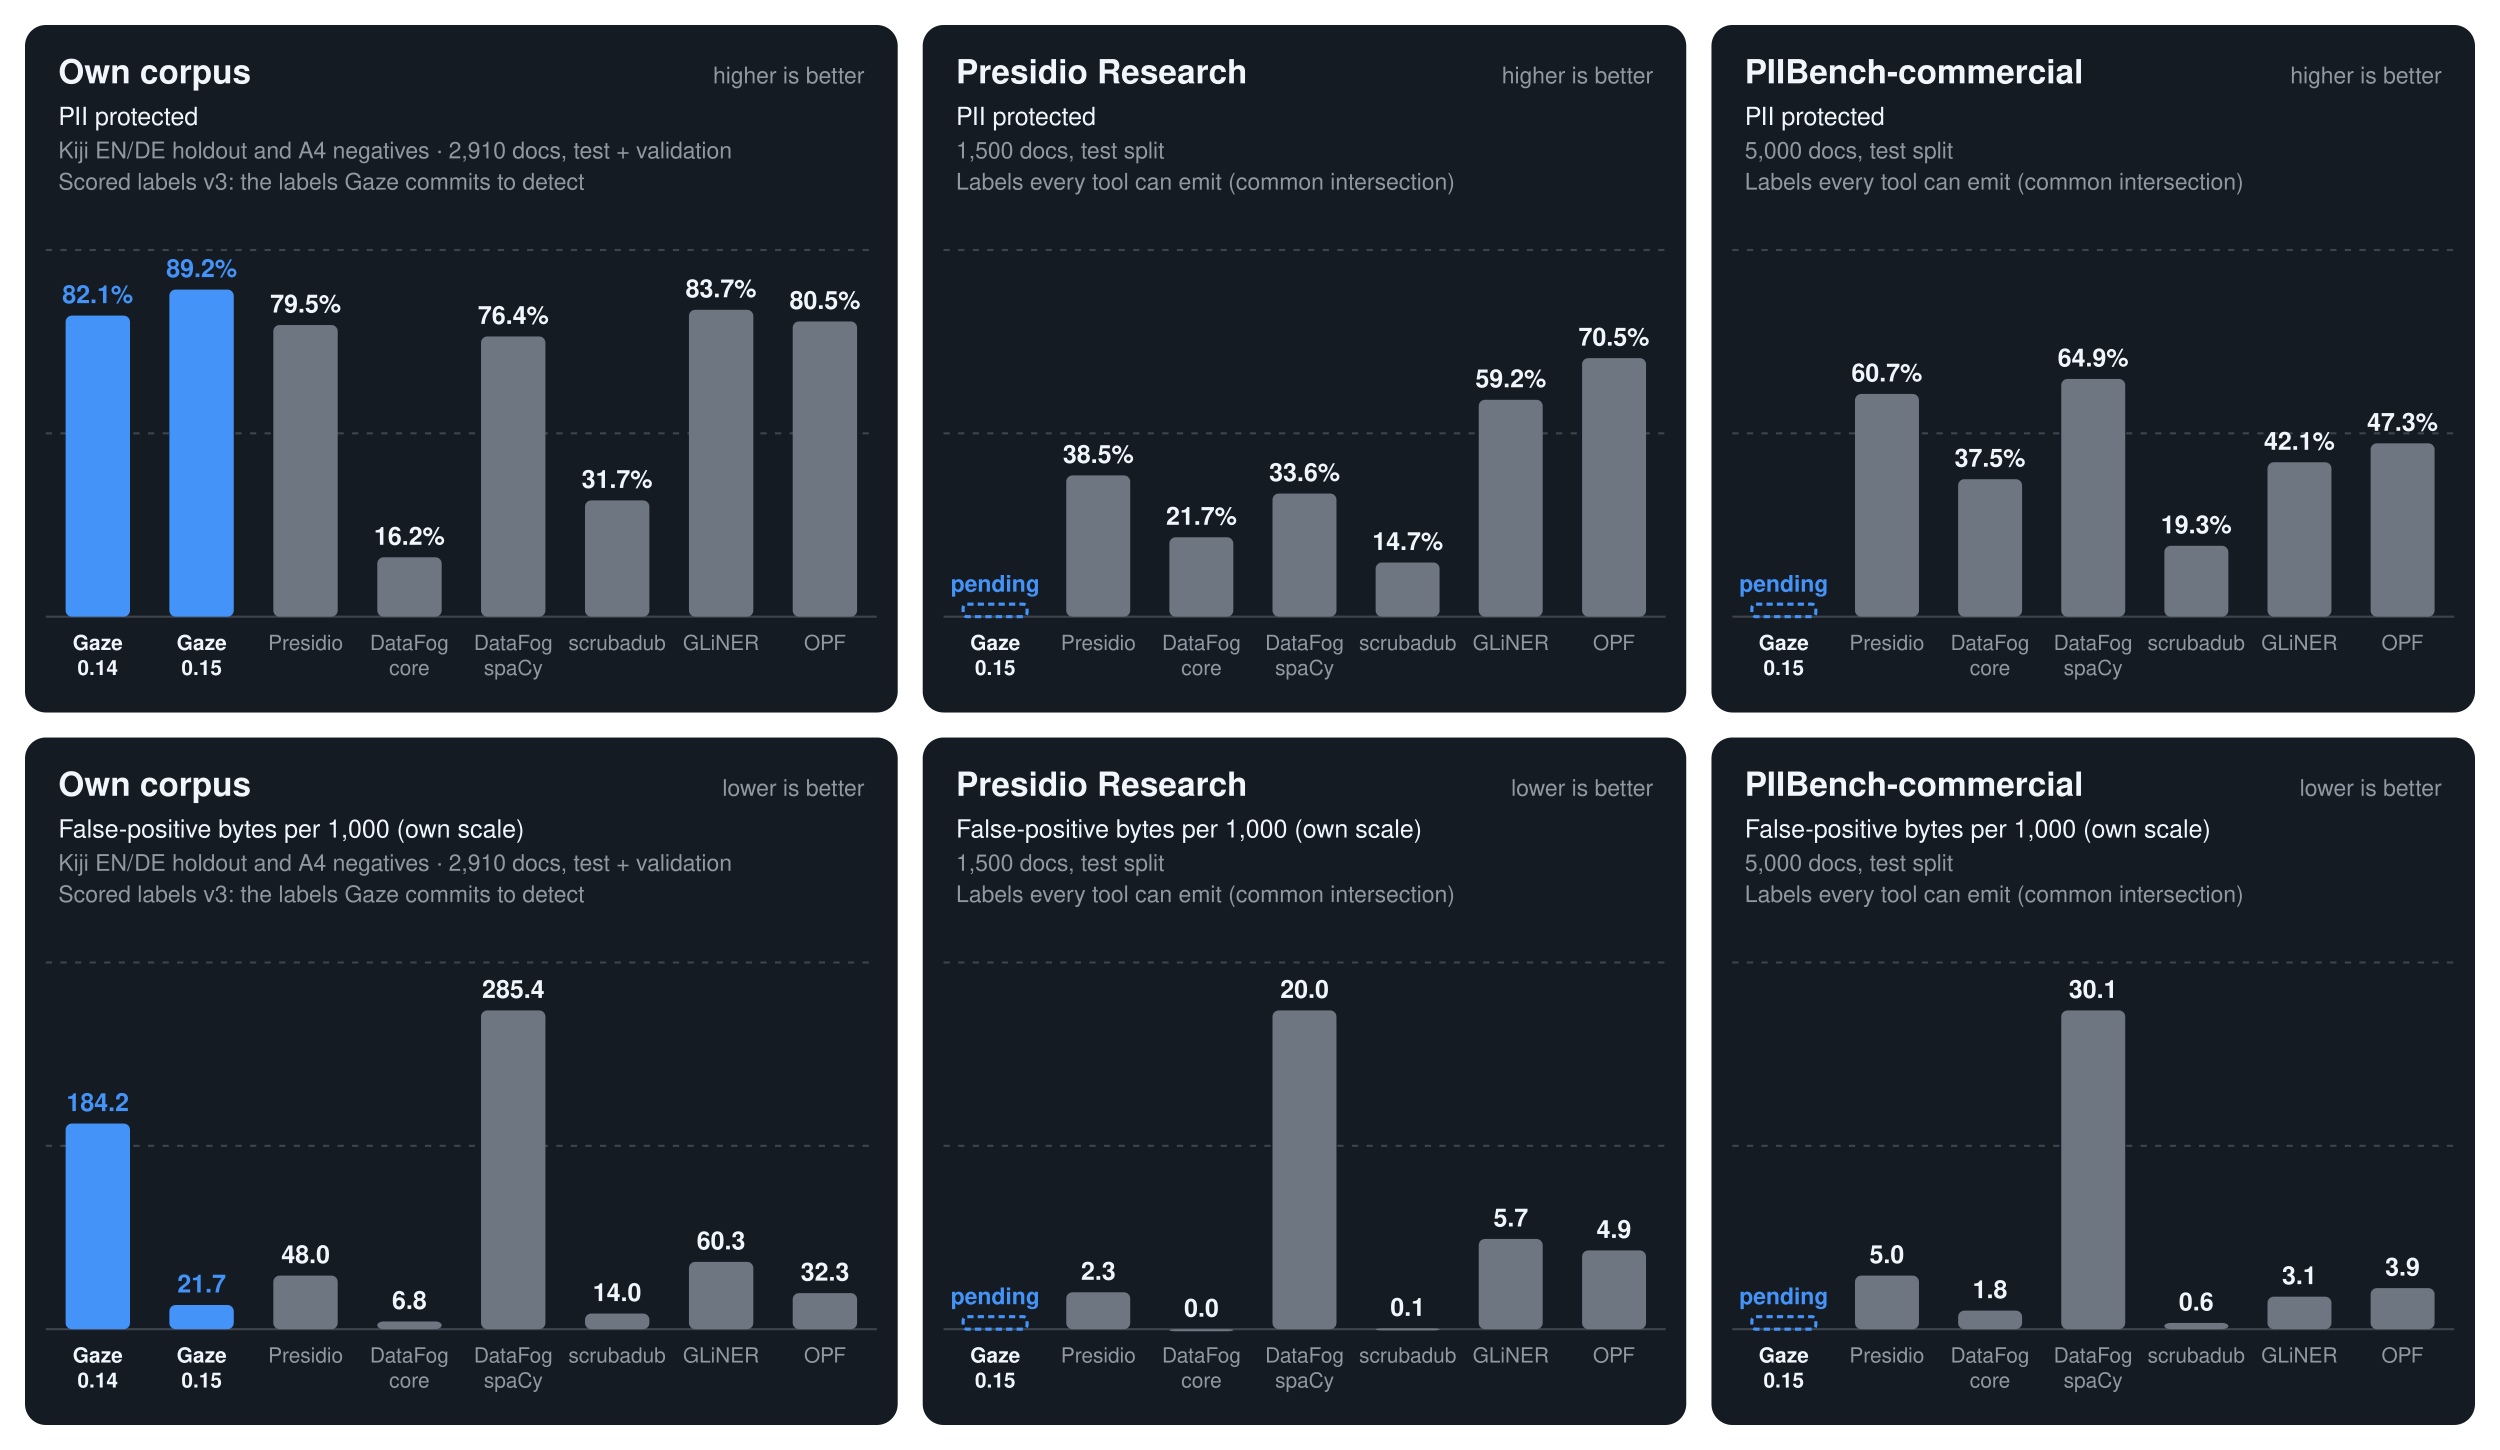
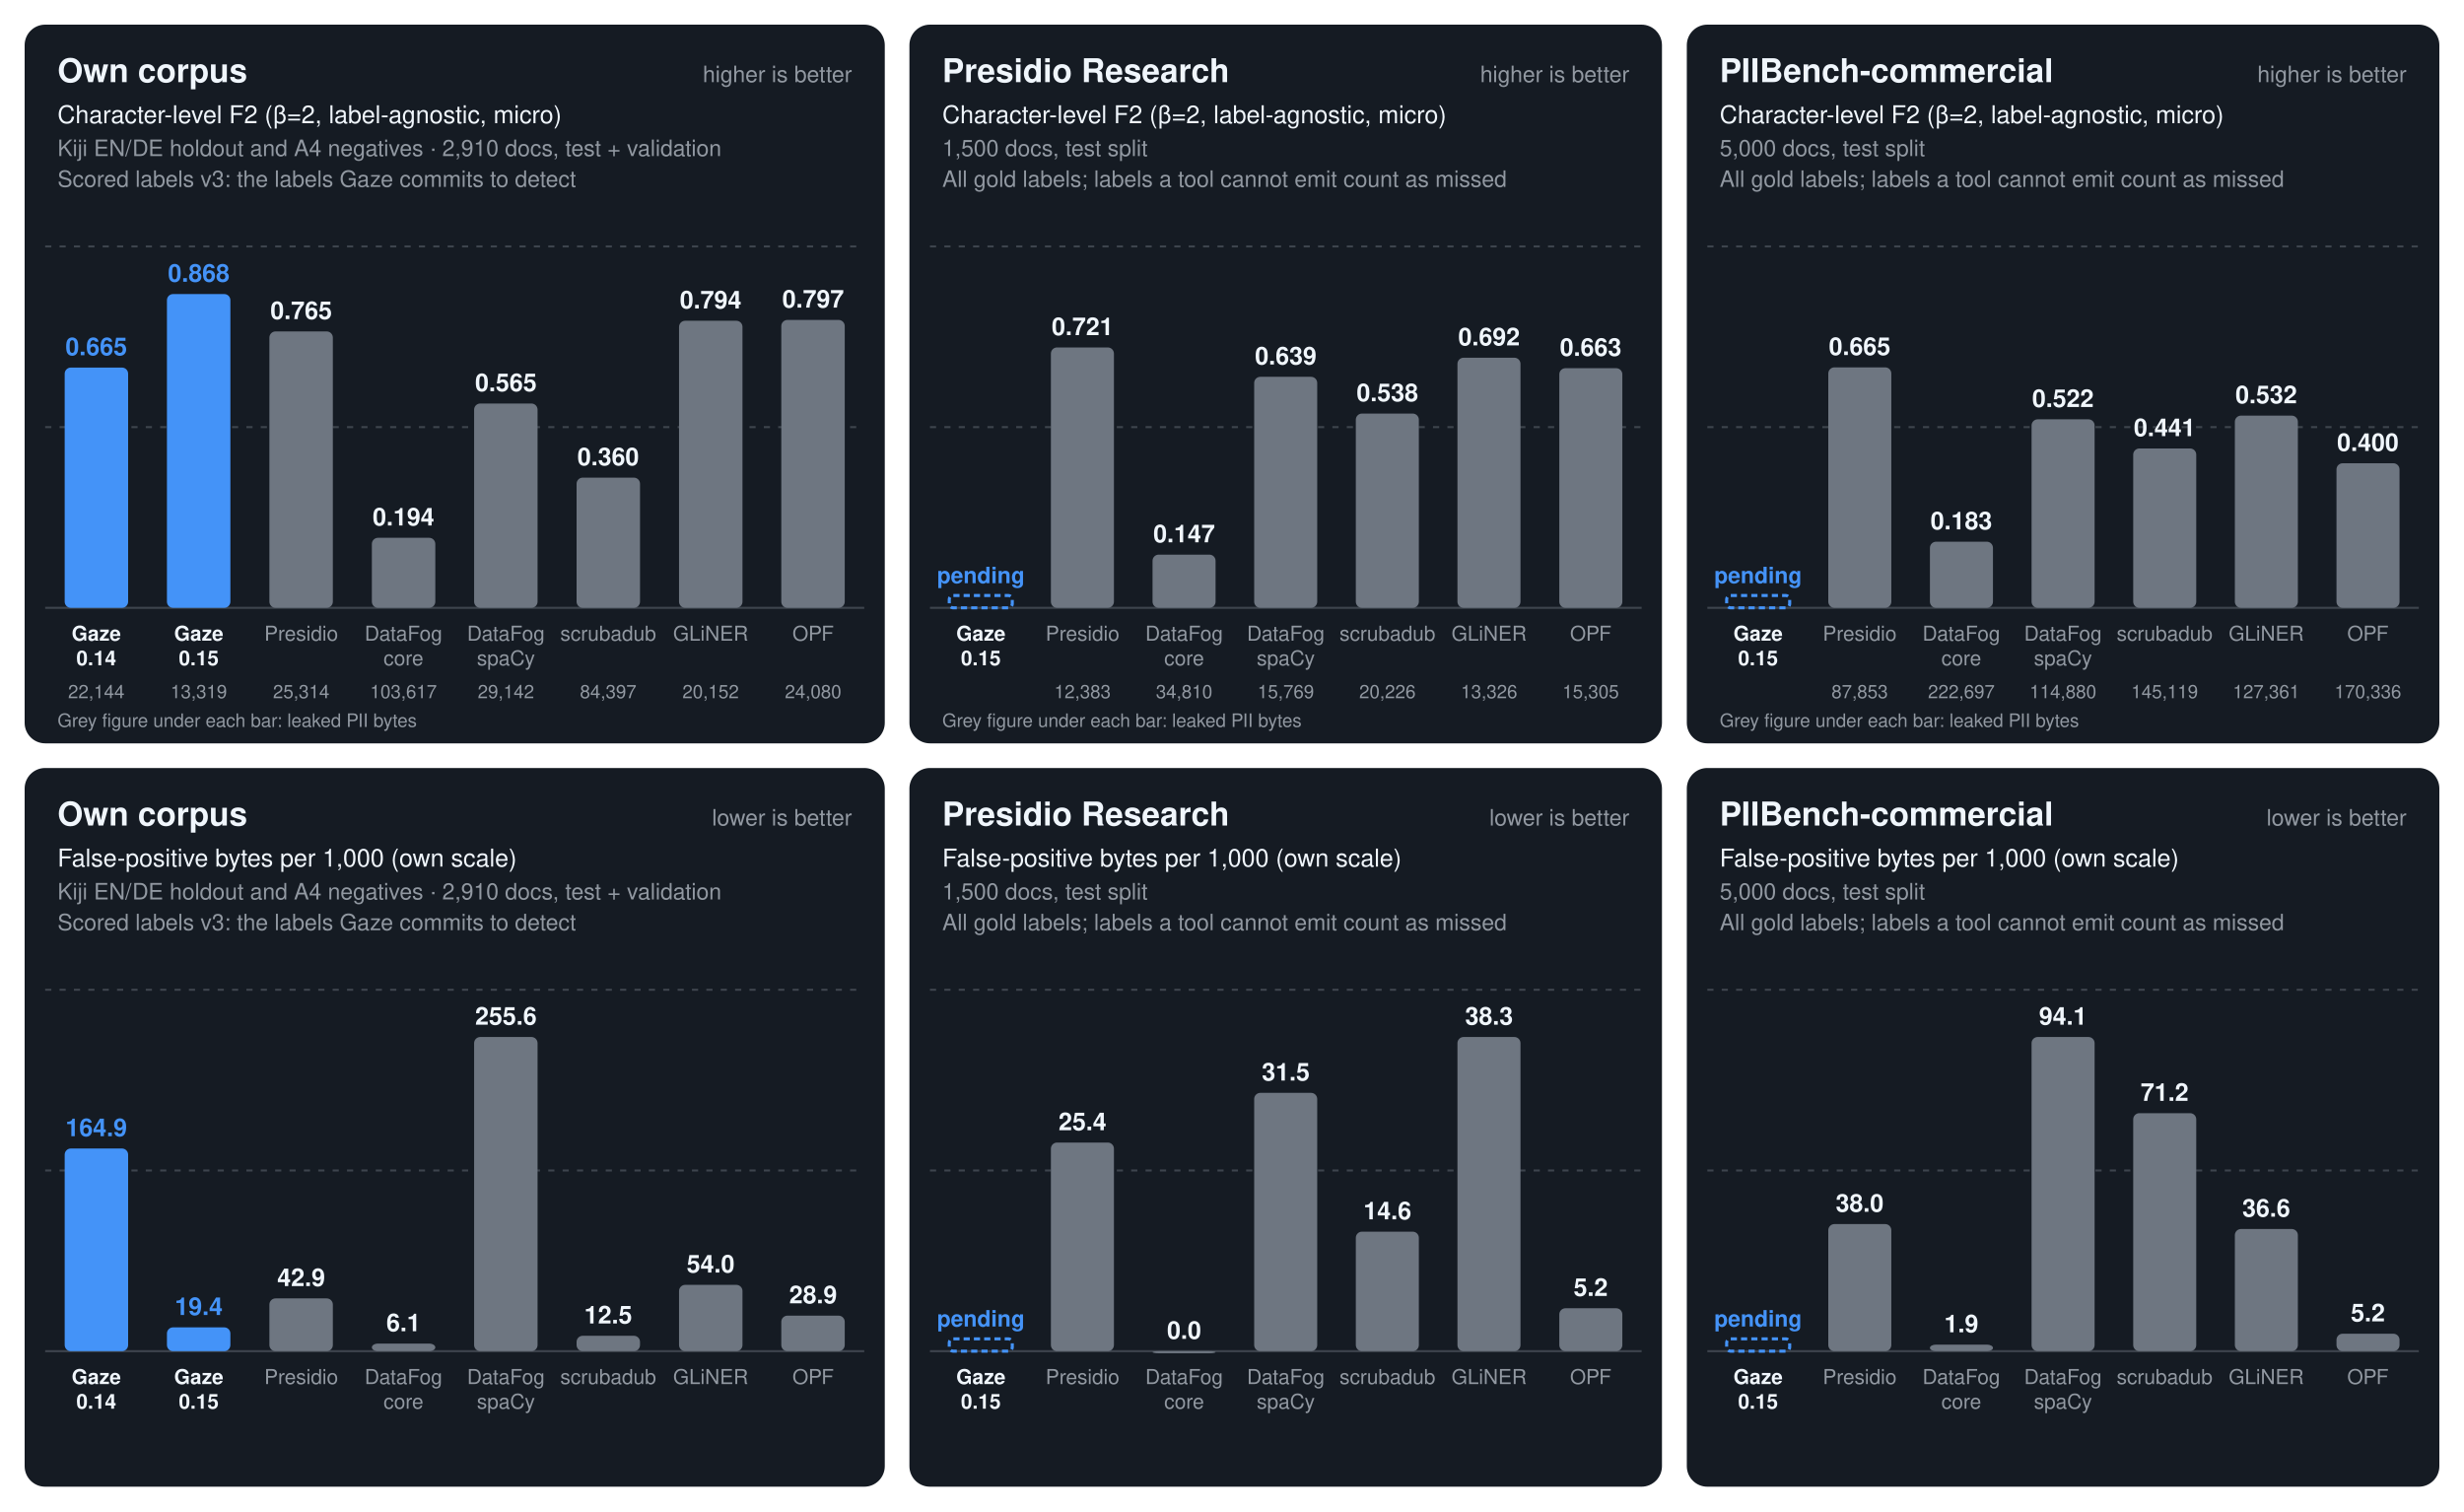
- <svg xmlns="http://www.w3.org/2000/svg" viewBox="0 0 1200 696" width="1200" height="696" font-family="-apple-system,BlinkMacSystemFont,'Segoe UI',Helvetica,Arial,sans-serif" role="img" aria-label="Benchmark panels for own corpus, Presidio Research and PIIBench-commercial: PII protected percent (higher is better) and false-positive bytes per 1,000 bytes (lower is better), Gaze release against declared competitor configurations.">
-   <rect x="12.0" y="12" width="418.9" height="330" rx="10" fill="#151b23" />
+ <svg xmlns="http://www.w3.org/2000/svg" viewBox="0 0 1200 736" width="1200" height="736" font-family="-apple-system,BlinkMacSystemFont,'Segoe UI',Helvetica,Arial,sans-serif" role="img" aria-label="Benchmark panels for own corpus, Presidio Research and PIIBench-commercial: character-level F2 (higher is better) with leaked PII bytes under each bar, and false-positive bytes per 1,000 bytes (lower is better), Gaze release against declared competitor configurations.">
+   <rect x="12.0" y="12" width="418.9" height="350" rx="10" fill="#151b23" />
  <text x="28.0" y="40" font-size="16" font-weight="700" fill="#f0f6fc">Own corpus</text>
  <text x="414.9" y="40" font-size="11" text-anchor="end" fill="#9198a1">higher is better</text>
-   <text x="28.0" y="60" font-size="12" fill="#f0f6fc">PII protected</text>
+   <text x="28.0" y="60" font-size="12" fill="#f0f6fc">Character-level F2 (β=2, label-agnostic, micro)</text>
  <text x="28.0" y="76" font-size="11" fill="#9198a1">Kiji EN/DE holdout and A4 negatives · 2,910 docs, test + validation</text>
  <text x="28.0" y="91" font-size="11" fill="#9198a1">Scored labels v3: the labels Gaze commits to detect</text>
  <line x1="22.0" x2="420.9" y1="296.0" y2="296.0" stroke="#3d444d" stroke-width="1" />
  <line x1="22.0" x2="420.9" y1="208.0" y2="208.0" stroke="#3d444d" stroke-width="1" stroke-dasharray="3 4" />
  <line x1="22.0" x2="420.9" y1="120.0" y2="120.0" stroke="#3d444d" stroke-width="1" stroke-dasharray="3 4" />
-   <rect x="31.5" y="151.5" width="30.9" height="144.5" rx="3" fill="#4493f8" />
-   <text x="46.9" y="145.5" font-size="12" font-weight="700" text-anchor="middle" fill="#4493f8">82.1%</text>
+   <rect x="31.5" y="179.0" width="30.9" height="117.0" rx="3" fill="#4493f8" />
+   <text x="46.9" y="173.0" font-size="12" font-weight="700" text-anchor="middle" fill="#4493f8">0.665</text>
  <text x="46.9" y="312" font-size="10" font-weight="600" text-anchor="middle" fill="#f0f6fc">Gaze</text>
  <text x="46.9" y="324" font-size="10" font-weight="600" text-anchor="middle" fill="#f0f6fc">0.14</text>
-   <rect x="81.3" y="139.0" width="30.9" height="157.0" rx="3" fill="#4493f8" />
-   <text x="96.8" y="133.0" font-size="12" font-weight="700" text-anchor="middle" fill="#4493f8">89.2%</text>
+   <text x="46.9" y="340.0" font-size="9" text-anchor="middle" fill="#9198a1">22,144</text>
+   <rect x="81.3" y="143.2" width="30.9" height="152.8" rx="3" fill="#4493f8" />
+   <text x="96.8" y="137.2" font-size="12" font-weight="700" text-anchor="middle" fill="#4493f8">0.868</text>
  <text x="96.8" y="312" font-size="10" font-weight="600" text-anchor="middle" fill="#f0f6fc">Gaze</text>
  <text x="96.8" y="324" font-size="10" font-weight="600" text-anchor="middle" fill="#f0f6fc">0.15</text>
-   <rect x="131.2" y="156.0" width="30.9" height="140.0" rx="3" fill="#6e7681" />
-   <text x="146.7" y="150.0" font-size="12" font-weight="700" text-anchor="middle" fill="#f0f6fc">79.5%</text>
+   <text x="96.8" y="340.0" font-size="9" text-anchor="middle" fill="#9198a1">13,319</text>
+   <rect x="131.2" y="161.4" width="30.9" height="134.6" rx="3" fill="#6e7681" />
+   <text x="146.7" y="155.4" font-size="12" font-weight="700" text-anchor="middle" fill="#f0f6fc">0.765</text>
  <text x="146.7" y="312" font-size="10" font-weight="400" text-anchor="middle" fill="#9198a1" textLength="43.9" lengthAdjust="spacingAndGlyphs">Presidio</text>
-   <rect x="181.1" y="267.5" width="30.9" height="28.5" rx="3" fill="#6e7681" />
-   <text x="196.5" y="261.5" font-size="12" font-weight="700" text-anchor="middle" fill="#f0f6fc">16.2%</text>
+   <text x="146.7" y="340.0" font-size="9" text-anchor="middle" fill="#9198a1">25,314</text>
+   <rect x="181.1" y="261.9" width="30.9" height="34.1" rx="3" fill="#6e7681" />
+   <text x="196.5" y="255.9" font-size="12" font-weight="700" text-anchor="middle" fill="#f0f6fc">0.194</text>
  <text x="196.5" y="312" font-size="10" font-weight="400" text-anchor="middle" fill="#9198a1">DataFog</text>
  <text x="196.5" y="324" font-size="10" font-weight="400" text-anchor="middle" fill="#9198a1">core</text>
-   <rect x="230.9" y="161.5" width="30.9" height="134.5" rx="3" fill="#6e7681" />
-   <text x="246.4" y="155.5" font-size="12" font-weight="700" text-anchor="middle" fill="#f0f6fc">76.4%</text>
+   <text x="196.5" y="340.0" font-size="9" text-anchor="middle" fill="#9198a1">103,617</text>
+   <rect x="230.9" y="196.5" width="30.9" height="99.5" rx="3" fill="#6e7681" />
+   <text x="246.4" y="190.5" font-size="12" font-weight="700" text-anchor="middle" fill="#f0f6fc">0.565</text>
  <text x="246.4" y="312" font-size="10" font-weight="400" text-anchor="middle" fill="#9198a1">DataFog</text>
  <text x="246.4" y="324" font-size="10" font-weight="400" text-anchor="middle" fill="#9198a1">spaCy</text>
-   <rect x="280.8" y="240.2" width="30.9" height="55.8" rx="3" fill="#6e7681" />
-   <text x="296.2" y="234.2" font-size="12" font-weight="700" text-anchor="middle" fill="#f0f6fc">31.7%</text>
+   <text x="246.4" y="340.0" font-size="9" text-anchor="middle" fill="#9198a1">29,142</text>
+   <rect x="280.8" y="232.6" width="30.9" height="63.4" rx="3" fill="#6e7681" />
+   <text x="296.2" y="226.6" font-size="12" font-weight="700" text-anchor="middle" fill="#f0f6fc">0.360</text>
  <text x="296.2" y="312" font-size="10" font-weight="400" text-anchor="middle" fill="#9198a1" textLength="43.9" lengthAdjust="spacingAndGlyphs">scrubadub</text>
-   <rect x="330.7" y="148.7" width="30.9" height="147.3" rx="3" fill="#6e7681" />
-   <text x="346.1" y="142.7" font-size="12" font-weight="700" text-anchor="middle" fill="#f0f6fc">83.7%</text>
+   <text x="296.2" y="340.0" font-size="9" text-anchor="middle" fill="#9198a1">84,397</text>
+   <rect x="330.7" y="156.2" width="30.9" height="139.8" rx="3" fill="#6e7681" />
+   <text x="346.1" y="150.2" font-size="12" font-weight="700" text-anchor="middle" fill="#f0f6fc">0.794</text>
  <text x="346.1" y="312" font-size="10" font-weight="400" text-anchor="middle" fill="#9198a1">GLiNER</text>
-   <rect x="380.5" y="154.3" width="30.9" height="141.7" rx="3" fill="#6e7681" />
-   <text x="396.0" y="148.3" font-size="12" font-weight="700" text-anchor="middle" fill="#f0f6fc">80.5%</text>
+   <text x="346.1" y="340.0" font-size="9" text-anchor="middle" fill="#9198a1">20,152</text>
+   <rect x="380.5" y="155.8" width="30.9" height="140.2" rx="3" fill="#6e7681" />
+   <text x="396.0" y="149.8" font-size="12" font-weight="700" text-anchor="middle" fill="#f0f6fc">0.797</text>
  <text x="396.0" y="312" font-size="10" font-weight="400" text-anchor="middle" fill="#9198a1">OPF</text>
-   <rect x="442.9" y="12" width="366.5" height="330" rx="10" fill="#151b23" />
+   <text x="396.0" y="340.0" font-size="9" text-anchor="middle" fill="#9198a1">24,080</text>
+   <text x="28.0" y="354" font-size="9" fill="#9198a1">Grey figure under each bar: leaked PII bytes</text>
+   <rect x="442.9" y="12" width="366.5" height="350" rx="10" fill="#151b23" />
  <text x="458.9" y="40" font-size="16" font-weight="700" fill="#f0f6fc">Presidio Research</text>
  <text x="793.5" y="40" font-size="11" text-anchor="end" fill="#9198a1">higher is better</text>
-   <text x="458.9" y="60" font-size="12" fill="#f0f6fc">PII protected</text>
+   <text x="458.9" y="60" font-size="12" fill="#f0f6fc">Character-level F2 (β=2, label-agnostic, micro)</text>
  <text x="458.9" y="76" font-size="11" fill="#9198a1">1,500 docs, test split</text>
-   <text x="458.9" y="91" font-size="11" fill="#9198a1">Labels every tool can emit (common intersection)</text>
+   <text x="458.9" y="91" font-size="11" fill="#9198a1">All gold labels; labels a tool cannot emit count as missed</text>
  <line x1="452.9" x2="799.5" y1="296.0" y2="296.0" stroke="#3d444d" stroke-width="1" />
  <line x1="452.9" x2="799.5" y1="208.0" y2="208.0" stroke="#3d444d" stroke-width="1" stroke-dasharray="3 4" />
  <line x1="452.9" x2="799.5" y1="120.0" y2="120.0" stroke="#3d444d" stroke-width="1" stroke-dasharray="3 4" />
  <rect x="462.3" y="290.0" width="30.7" height="6" rx="2" fill="none" stroke="#4493f8" stroke-width="1.5" stroke-dasharray="3 2" />
  <text x="477.7" y="284.0" font-size="11" font-weight="700" text-anchor="middle" fill="#4493f8">pending</text>
  <text x="477.7" y="312" font-size="10" font-weight="600" text-anchor="middle" fill="#f0f6fc">Gaze</text>
  <text x="477.7" y="324" font-size="10" font-weight="600" text-anchor="middle" fill="#f0f6fc">0.15</text>
-   <rect x="511.8" y="228.2" width="30.7" height="67.8" rx="3" fill="#6e7681" />
-   <text x="527.2" y="222.2" font-size="12" font-weight="700" text-anchor="middle" fill="#f0f6fc">38.5%</text>
+   <rect x="511.8" y="169.2" width="30.7" height="126.8" rx="3" fill="#6e7681" />
+   <text x="527.2" y="163.2" font-size="12" font-weight="700" text-anchor="middle" fill="#f0f6fc">0.721</text>
  <text x="527.2" y="312" font-size="10" font-weight="400" text-anchor="middle" fill="#9198a1" textLength="43.5" lengthAdjust="spacingAndGlyphs">Presidio</text>
-   <rect x="561.3" y="257.9" width="30.7" height="38.1" rx="3" fill="#6e7681" />
-   <text x="576.7" y="251.9" font-size="12" font-weight="700" text-anchor="middle" fill="#f0f6fc">21.7%</text>
+   <text x="527.2" y="340.0" font-size="9" text-anchor="middle" fill="#9198a1">12,383</text>
+   <rect x="561.3" y="270.1" width="30.7" height="25.9" rx="3" fill="#6e7681" />
+   <text x="576.7" y="264.1" font-size="12" font-weight="700" text-anchor="middle" fill="#f0f6fc">0.147</text>
  <text x="576.7" y="312" font-size="10" font-weight="400" text-anchor="middle" fill="#9198a1">DataFog</text>
  <text x="576.7" y="324" font-size="10" font-weight="400" text-anchor="middle" fill="#9198a1">core</text>
-   <rect x="610.8" y="236.9" width="30.7" height="59.1" rx="3" fill="#6e7681" />
-   <text x="626.2" y="230.9" font-size="12" font-weight="700" text-anchor="middle" fill="#f0f6fc">33.6%</text>
+   <text x="576.7" y="340.0" font-size="9" text-anchor="middle" fill="#9198a1">34,810</text>
+   <rect x="610.8" y="183.5" width="30.7" height="112.5" rx="3" fill="#6e7681" />
+   <text x="626.2" y="177.5" font-size="12" font-weight="700" text-anchor="middle" fill="#f0f6fc">0.639</text>
  <text x="626.2" y="312" font-size="10" font-weight="400" text-anchor="middle" fill="#9198a1">DataFog</text>
  <text x="626.2" y="324" font-size="10" font-weight="400" text-anchor="middle" fill="#9198a1">spaCy</text>
-   <rect x="660.3" y="270.0" width="30.7" height="26.0" rx="3" fill="#6e7681" />
-   <text x="675.7" y="264.0" font-size="12" font-weight="700" text-anchor="middle" fill="#f0f6fc">14.7%</text>
+   <text x="626.2" y="340.0" font-size="9" text-anchor="middle" fill="#9198a1">15,769</text>
+   <rect x="660.3" y="201.4" width="30.7" height="94.6" rx="3" fill="#6e7681" />
+   <text x="675.7" y="195.4" font-size="12" font-weight="700" text-anchor="middle" fill="#f0f6fc">0.538</text>
  <text x="675.7" y="312" font-size="10" font-weight="400" text-anchor="middle" fill="#9198a1" textLength="43.5" lengthAdjust="spacingAndGlyphs">scrubadub</text>
-   <rect x="709.8" y="191.9" width="30.7" height="104.1" rx="3" fill="#6e7681" />
-   <text x="725.2" y="185.9" font-size="12" font-weight="700" text-anchor="middle" fill="#f0f6fc">59.2%</text>
+   <text x="675.7" y="340.0" font-size="9" text-anchor="middle" fill="#9198a1">20,226</text>
+   <rect x="709.8" y="174.2" width="30.7" height="121.8" rx="3" fill="#6e7681" />
+   <text x="725.2" y="168.2" font-size="12" font-weight="700" text-anchor="middle" fill="#f0f6fc">0.692</text>
  <text x="725.2" y="312" font-size="10" font-weight="400" text-anchor="middle" fill="#9198a1">GLiNER</text>
-   <rect x="759.4" y="171.9" width="30.7" height="124.1" rx="3" fill="#6e7681" />
-   <text x="774.7" y="165.9" font-size="12" font-weight="700" text-anchor="middle" fill="#f0f6fc">70.5%</text>
+   <text x="725.2" y="340.0" font-size="9" text-anchor="middle" fill="#9198a1">13,326</text>
+   <rect x="759.4" y="179.3" width="30.7" height="116.7" rx="3" fill="#6e7681" />
+   <text x="774.7" y="173.3" font-size="12" font-weight="700" text-anchor="middle" fill="#f0f6fc">0.663</text>
  <text x="774.7" y="312" font-size="10" font-weight="400" text-anchor="middle" fill="#9198a1">OPF</text>
-   <rect x="821.5" y="12" width="366.5" height="330" rx="10" fill="#151b23" />
+   <text x="774.7" y="340.0" font-size="9" text-anchor="middle" fill="#9198a1">15,305</text>
+   <text x="458.9" y="354" font-size="9" fill="#9198a1">Grey figure under each bar: leaked PII bytes</text>
+   <rect x="821.5" y="12" width="366.5" height="350" rx="10" fill="#151b23" />
  <text x="837.5" y="40" font-size="16" font-weight="700" fill="#f0f6fc">PIIBench-commercial</text>
  <text x="1172.0" y="40" font-size="11" text-anchor="end" fill="#9198a1">higher is better</text>
-   <text x="837.5" y="60" font-size="12" fill="#f0f6fc">PII protected</text>
+   <text x="837.5" y="60" font-size="12" fill="#f0f6fc">Character-level F2 (β=2, label-agnostic, micro)</text>
  <text x="837.5" y="76" font-size="11" fill="#9198a1">5,000 docs, test split</text>
-   <text x="837.5" y="91" font-size="11" fill="#9198a1">Labels every tool can emit (common intersection)</text>
+   <text x="837.5" y="91" font-size="11" fill="#9198a1">All gold labels; labels a tool cannot emit count as missed</text>
  <line x1="831.5" x2="1178.0" y1="296.0" y2="296.0" stroke="#3d444d" stroke-width="1" />
  <line x1="831.5" x2="1178.0" y1="208.0" y2="208.0" stroke="#3d444d" stroke-width="1" stroke-dasharray="3 4" />
  <line x1="831.5" x2="1178.0" y1="120.0" y2="120.0" stroke="#3d444d" stroke-width="1" stroke-dasharray="3 4" />
  <rect x="840.9" y="290.0" width="30.7" height="6" rx="2" fill="none" stroke="#4493f8" stroke-width="1.5" stroke-dasharray="3 2" />
  <text x="856.2" y="284.0" font-size="11" font-weight="700" text-anchor="middle" fill="#4493f8">pending</text>
  <text x="856.2" y="312" font-size="10" font-weight="600" text-anchor="middle" fill="#f0f6fc">Gaze</text>
  <text x="856.2" y="324" font-size="10" font-weight="600" text-anchor="middle" fill="#f0f6fc">0.15</text>
-   <rect x="890.4" y="189.1" width="30.7" height="106.9" rx="3" fill="#6e7681" />
-   <text x="905.7" y="183.1" font-size="12" font-weight="700" text-anchor="middle" fill="#f0f6fc">60.7%</text>
+   <rect x="890.4" y="178.9" width="30.7" height="117.1" rx="3" fill="#6e7681" />
+   <text x="905.7" y="172.9" font-size="12" font-weight="700" text-anchor="middle" fill="#f0f6fc">0.665</text>
  <text x="905.7" y="312" font-size="10" font-weight="400" text-anchor="middle" fill="#9198a1" textLength="43.5" lengthAdjust="spacingAndGlyphs">Presidio</text>
-   <rect x="939.9" y="230.0" width="30.7" height="66.0" rx="3" fill="#6e7681" />
-   <text x="955.2" y="224.0" font-size="12" font-weight="700" text-anchor="middle" fill="#f0f6fc">37.5%</text>
+   <text x="905.7" y="340.0" font-size="9" text-anchor="middle" fill="#9198a1">87,853</text>
+   <rect x="939.9" y="263.8" width="30.7" height="32.2" rx="3" fill="#6e7681" />
+   <text x="955.2" y="257.8" font-size="12" font-weight="700" text-anchor="middle" fill="#f0f6fc">0.183</text>
  <text x="955.2" y="312" font-size="10" font-weight="400" text-anchor="middle" fill="#9198a1">DataFog</text>
  <text x="955.2" y="324" font-size="10" font-weight="400" text-anchor="middle" fill="#9198a1">core</text>
-   <rect x="989.4" y="181.9" width="30.7" height="114.1" rx="3" fill="#6e7681" />
-   <text x="1004.7" y="175.9" font-size="12" font-weight="700" text-anchor="middle" fill="#f0f6fc">64.9%</text>
+   <text x="955.2" y="340.0" font-size="9" text-anchor="middle" fill="#9198a1">222,697</text>
+   <rect x="989.4" y="204.2" width="30.7" height="91.8" rx="3" fill="#6e7681" />
+   <text x="1004.7" y="198.2" font-size="12" font-weight="700" text-anchor="middle" fill="#f0f6fc">0.522</text>
  <text x="1004.7" y="312" font-size="10" font-weight="400" text-anchor="middle" fill="#9198a1">DataFog</text>
  <text x="1004.7" y="324" font-size="10" font-weight="400" text-anchor="middle" fill="#9198a1">spaCy</text>
-   <rect x="1038.9" y="262.0" width="30.7" height="34.0" rx="3" fill="#6e7681" />
-   <text x="1054.2" y="256.0" font-size="12" font-weight="700" text-anchor="middle" fill="#f0f6fc">19.3%</text>
+   <text x="1004.7" y="340.0" font-size="9" text-anchor="middle" fill="#9198a1">114,880</text>
+   <rect x="1038.9" y="218.4" width="30.7" height="77.6" rx="3" fill="#6e7681" />
+   <text x="1054.2" y="212.4" font-size="12" font-weight="700" text-anchor="middle" fill="#f0f6fc">0.441</text>
  <text x="1054.2" y="312" font-size="10" font-weight="400" text-anchor="middle" fill="#9198a1" textLength="43.5" lengthAdjust="spacingAndGlyphs">scrubadub</text>
-   <rect x="1088.4" y="221.9" width="30.7" height="74.1" rx="3" fill="#6e7681" />
-   <text x="1103.7" y="215.9" font-size="12" font-weight="700" text-anchor="middle" fill="#f0f6fc">42.1%</text>
+   <text x="1054.2" y="340.0" font-size="9" text-anchor="middle" fill="#9198a1">145,119</text>
+   <rect x="1088.4" y="202.4" width="30.7" height="93.6" rx="3" fill="#6e7681" />
+   <text x="1103.7" y="196.4" font-size="12" font-weight="700" text-anchor="middle" fill="#f0f6fc">0.532</text>
  <text x="1103.7" y="312" font-size="10" font-weight="400" text-anchor="middle" fill="#9198a1">GLiNER</text>
-   <rect x="1137.9" y="212.8" width="30.7" height="83.2" rx="3" fill="#6e7681" />
-   <text x="1153.2" y="206.8" font-size="12" font-weight="700" text-anchor="middle" fill="#f0f6fc">47.3%</text>
+   <text x="1103.7" y="340.0" font-size="9" text-anchor="middle" fill="#9198a1">127,361</text>
+   <rect x="1137.9" y="225.6" width="30.7" height="70.4" rx="3" fill="#6e7681" />
+   <text x="1153.2" y="219.6" font-size="12" font-weight="700" text-anchor="middle" fill="#f0f6fc">0.400</text>
  <text x="1153.2" y="312" font-size="10" font-weight="400" text-anchor="middle" fill="#9198a1">OPF</text>
-   <rect x="12.0" y="354" width="418.9" height="330" rx="10" fill="#151b23" />
-   <text x="28.0" y="382" font-size="16" font-weight="700" fill="#f0f6fc">Own corpus</text>
-   <text x="414.9" y="382" font-size="11" text-anchor="end" fill="#9198a1">lower is better</text>
-   <text x="28.0" y="402" font-size="12" fill="#f0f6fc">False-positive bytes per 1,000 (own scale)</text>
-   <text x="28.0" y="418" font-size="11" fill="#9198a1">Kiji EN/DE holdout and A4 negatives · 2,910 docs, test + validation</text>
-   <text x="28.0" y="433" font-size="11" fill="#9198a1">Scored labels v3: the labels Gaze commits to detect</text>
-   <line x1="22.0" x2="420.9" y1="638.0" y2="638.0" stroke="#3d444d" stroke-width="1" />
-   <line x1="22.0" x2="420.9" y1="550.0" y2="550.0" stroke="#3d444d" stroke-width="1" stroke-dasharray="3 4" />
-   <line x1="22.0" x2="420.9" y1="462.0" y2="462.0" stroke="#3d444d" stroke-width="1" stroke-dasharray="3 4" />
-   <rect x="31.5" y="539.3" width="30.9" height="98.7" rx="3" fill="#4493f8" />
-   <text x="46.9" y="533.3" font-size="12" font-weight="700" text-anchor="middle" fill="#4493f8">184.2</text>
-   <text x="46.9" y="654" font-size="10" font-weight="600" text-anchor="middle" fill="#f0f6fc">Gaze</text>
-   <text x="46.9" y="666" font-size="10" font-weight="600" text-anchor="middle" fill="#f0f6fc">0.14</text>
-   <rect x="81.3" y="626.4" width="30.9" height="11.6" rx="3" fill="#4493f8" />
-   <text x="96.8" y="620.4" font-size="12" font-weight="700" text-anchor="middle" fill="#4493f8">21.7</text>
-   <text x="96.8" y="654" font-size="10" font-weight="600" text-anchor="middle" fill="#f0f6fc">Gaze</text>
-   <text x="96.8" y="666" font-size="10" font-weight="600" text-anchor="middle" fill="#f0f6fc">0.15</text>
-   <rect x="131.2" y="612.3" width="30.9" height="25.7" rx="3" fill="#6e7681" />
-   <text x="146.7" y="606.3" font-size="12" font-weight="700" text-anchor="middle" fill="#f0f6fc">48.0</text>
-   <text x="146.7" y="654" font-size="10" font-weight="400" text-anchor="middle" fill="#9198a1" textLength="43.9" lengthAdjust="spacingAndGlyphs">Presidio</text>
-   <rect x="181.1" y="634.3" width="30.9" height="3.7" rx="3" fill="#6e7681" />
-   <text x="196.5" y="628.3" font-size="12" font-weight="700" text-anchor="middle" fill="#f0f6fc">6.8</text>
-   <text x="196.5" y="654" font-size="10" font-weight="400" text-anchor="middle" fill="#9198a1">DataFog</text>
-   <text x="196.5" y="666" font-size="10" font-weight="400" text-anchor="middle" fill="#9198a1">core</text>
-   <rect x="230.9" y="485.0" width="30.9" height="153.0" rx="3" fill="#6e7681" />
-   <text x="246.4" y="479.0" font-size="12" font-weight="700" text-anchor="middle" fill="#f0f6fc">285.4</text>
-   <text x="246.4" y="654" font-size="10" font-weight="400" text-anchor="middle" fill="#9198a1">DataFog</text>
-   <text x="246.4" y="666" font-size="10" font-weight="400" text-anchor="middle" fill="#9198a1">spaCy</text>
-   <rect x="280.8" y="630.5" width="30.9" height="7.5" rx="3" fill="#6e7681" />
-   <text x="296.2" y="624.5" font-size="12" font-weight="700" text-anchor="middle" fill="#f0f6fc">14.0</text>
-   <text x="296.2" y="654" font-size="10" font-weight="400" text-anchor="middle" fill="#9198a1" textLength="43.9" lengthAdjust="spacingAndGlyphs">scrubadub</text>
-   <rect x="330.7" y="605.7" width="30.9" height="32.3" rx="3" fill="#6e7681" />
-   <text x="346.1" y="599.7" font-size="12" font-weight="700" text-anchor="middle" fill="#f0f6fc">60.3</text>
-   <text x="346.1" y="654" font-size="10" font-weight="400" text-anchor="middle" fill="#9198a1">GLiNER</text>
-   <rect x="380.5" y="620.7" width="30.9" height="17.3" rx="3" fill="#6e7681" />
-   <text x="396.0" y="614.7" font-size="12" font-weight="700" text-anchor="middle" fill="#f0f6fc">32.3</text>
-   <text x="396.0" y="654" font-size="10" font-weight="400" text-anchor="middle" fill="#9198a1">OPF</text>
-   <rect x="442.9" y="354" width="366.5" height="330" rx="10" fill="#151b23" />
-   <text x="458.9" y="382" font-size="16" font-weight="700" fill="#f0f6fc">Presidio Research</text>
-   <text x="793.5" y="382" font-size="11" text-anchor="end" fill="#9198a1">lower is better</text>
-   <text x="458.9" y="402" font-size="12" fill="#f0f6fc">False-positive bytes per 1,000 (own scale)</text>
-   <text x="458.9" y="418" font-size="11" fill="#9198a1">1,500 docs, test split</text>
-   <text x="458.9" y="433" font-size="11" fill="#9198a1">Labels every tool can emit (common intersection)</text>
-   <line x1="452.9" x2="799.5" y1="638.0" y2="638.0" stroke="#3d444d" stroke-width="1" />
-   <line x1="452.9" x2="799.5" y1="550.0" y2="550.0" stroke="#3d444d" stroke-width="1" stroke-dasharray="3 4" />
-   <line x1="452.9" x2="799.5" y1="462.0" y2="462.0" stroke="#3d444d" stroke-width="1" stroke-dasharray="3 4" />
-   <rect x="462.3" y="632.0" width="30.7" height="6" rx="2" fill="none" stroke="#4493f8" stroke-width="1.5" stroke-dasharray="3 2" />
-   <text x="477.7" y="626.0" font-size="11" font-weight="700" text-anchor="middle" fill="#4493f8">pending</text>
-   <text x="477.7" y="654" font-size="10" font-weight="600" text-anchor="middle" fill="#f0f6fc">Gaze</text>
-   <text x="477.7" y="666" font-size="10" font-weight="600" text-anchor="middle" fill="#f0f6fc">0.15</text>
-   <rect x="511.8" y="620.3" width="30.7" height="17.7" rx="3" fill="#6e7681" />
-   <text x="527.2" y="614.3" font-size="12" font-weight="700" text-anchor="middle" fill="#f0f6fc">2.3</text>
-   <text x="527.2" y="654" font-size="10" font-weight="400" text-anchor="middle" fill="#9198a1" textLength="43.5" lengthAdjust="spacingAndGlyphs">Presidio</text>
-   <rect x="561.3" y="638.0" width="30.7" height="1.0" rx="3" fill="#6e7681" />
-   <text x="576.7" y="632.0" font-size="12" font-weight="700" text-anchor="middle" fill="#f0f6fc">0.0</text>
-   <text x="576.7" y="654" font-size="10" font-weight="400" text-anchor="middle" fill="#9198a1">DataFog</text>
-   <text x="576.7" y="666" font-size="10" font-weight="400" text-anchor="middle" fill="#9198a1">core</text>
-   <rect x="610.8" y="485.0" width="30.7" height="153.0" rx="3" fill="#6e7681" />
-   <text x="626.2" y="479.0" font-size="12" font-weight="700" text-anchor="middle" fill="#f0f6fc">20.0</text>
-   <text x="626.2" y="654" font-size="10" font-weight="400" text-anchor="middle" fill="#9198a1">DataFog</text>
-   <text x="626.2" y="666" font-size="10" font-weight="400" text-anchor="middle" fill="#9198a1">spaCy</text>
-   <rect x="660.3" y="637.6" width="30.7" height="1.0" rx="3" fill="#6e7681" />
-   <text x="675.7" y="631.6" font-size="12" font-weight="700" text-anchor="middle" fill="#f0f6fc">0.1</text>
-   <text x="675.7" y="654" font-size="10" font-weight="400" text-anchor="middle" fill="#9198a1" textLength="43.5" lengthAdjust="spacingAndGlyphs">scrubadub</text>
-   <rect x="709.8" y="594.7" width="30.7" height="43.3" rx="3" fill="#6e7681" />
-   <text x="725.2" y="588.7" font-size="12" font-weight="700" text-anchor="middle" fill="#f0f6fc">5.7</text>
-   <text x="725.2" y="654" font-size="10" font-weight="400" text-anchor="middle" fill="#9198a1">GLiNER</text>
-   <rect x="759.4" y="600.2" width="30.7" height="37.8" rx="3" fill="#6e7681" />
-   <text x="774.7" y="594.2" font-size="12" font-weight="700" text-anchor="middle" fill="#f0f6fc">4.9</text>
-   <text x="774.7" y="654" font-size="10" font-weight="400" text-anchor="middle" fill="#9198a1">OPF</text>
-   <rect x="821.5" y="354" width="366.5" height="330" rx="10" fill="#151b23" />
-   <text x="837.5" y="382" font-size="16" font-weight="700" fill="#f0f6fc">PIIBench-commercial</text>
-   <text x="1172.0" y="382" font-size="11" text-anchor="end" fill="#9198a1">lower is better</text>
-   <text x="837.5" y="402" font-size="12" fill="#f0f6fc">False-positive bytes per 1,000 (own scale)</text>
-   <text x="837.5" y="418" font-size="11" fill="#9198a1">5,000 docs, test split</text>
-   <text x="837.5" y="433" font-size="11" fill="#9198a1">Labels every tool can emit (common intersection)</text>
-   <line x1="831.5" x2="1178.0" y1="638.0" y2="638.0" stroke="#3d444d" stroke-width="1" />
-   <line x1="831.5" x2="1178.0" y1="550.0" y2="550.0" stroke="#3d444d" stroke-width="1" stroke-dasharray="3 4" />
-   <line x1="831.5" x2="1178.0" y1="462.0" y2="462.0" stroke="#3d444d" stroke-width="1" stroke-dasharray="3 4" />
-   <rect x="840.9" y="632.0" width="30.7" height="6" rx="2" fill="none" stroke="#4493f8" stroke-width="1.5" stroke-dasharray="3 2" />
-   <text x="856.2" y="626.0" font-size="11" font-weight="700" text-anchor="middle" fill="#4493f8">pending</text>
-   <text x="856.2" y="654" font-size="10" font-weight="600" text-anchor="middle" fill="#f0f6fc">Gaze</text>
-   <text x="856.2" y="666" font-size="10" font-weight="600" text-anchor="middle" fill="#f0f6fc">0.15</text>
-   <rect x="890.4" y="612.3" width="30.7" height="25.7" rx="3" fill="#6e7681" />
-   <text x="905.7" y="606.3" font-size="12" font-weight="700" text-anchor="middle" fill="#f0f6fc">5.0</text>
-   <text x="905.7" y="654" font-size="10" font-weight="400" text-anchor="middle" fill="#9198a1" textLength="43.5" lengthAdjust="spacingAndGlyphs">Presidio</text>
-   <rect x="939.9" y="629.1" width="30.7" height="8.9" rx="3" fill="#6e7681" />
-   <text x="955.2" y="623.1" font-size="12" font-weight="700" text-anchor="middle" fill="#f0f6fc">1.8</text>
-   <text x="955.2" y="654" font-size="10" font-weight="400" text-anchor="middle" fill="#9198a1">DataFog</text>
-   <text x="955.2" y="666" font-size="10" font-weight="400" text-anchor="middle" fill="#9198a1">core</text>
-   <rect x="989.4" y="485.0" width="30.7" height="153.0" rx="3" fill="#6e7681" />
-   <text x="1004.7" y="479.0" font-size="12" font-weight="700" text-anchor="middle" fill="#f0f6fc">30.1</text>
-   <text x="1004.7" y="654" font-size="10" font-weight="400" text-anchor="middle" fill="#9198a1">DataFog</text>
-   <text x="1004.7" y="666" font-size="10" font-weight="400" text-anchor="middle" fill="#9198a1">spaCy</text>
-   <rect x="1038.9" y="635.0" width="30.7" height="3.0" rx="3" fill="#6e7681" />
-   <text x="1054.2" y="629.0" font-size="12" font-weight="700" text-anchor="middle" fill="#f0f6fc">0.6</text>
-   <text x="1054.2" y="654" font-size="10" font-weight="400" text-anchor="middle" fill="#9198a1" textLength="43.5" lengthAdjust="spacingAndGlyphs">scrubadub</text>
-   <rect x="1088.4" y="622.4" width="30.7" height="15.6" rx="3" fill="#6e7681" />
-   <text x="1103.7" y="616.4" font-size="12" font-weight="700" text-anchor="middle" fill="#f0f6fc">3.1</text>
-   <text x="1103.7" y="654" font-size="10" font-weight="400" text-anchor="middle" fill="#9198a1">GLiNER</text>
-   <rect x="1137.9" y="618.3" width="30.7" height="19.7" rx="3" fill="#6e7681" />
-   <text x="1153.2" y="612.3" font-size="12" font-weight="700" text-anchor="middle" fill="#f0f6fc">3.9</text>
-   <text x="1153.2" y="654" font-size="10" font-weight="400" text-anchor="middle" fill="#9198a1">OPF</text>
+   <text x="1153.2" y="340.0" font-size="9" text-anchor="middle" fill="#9198a1">170,336</text>
+   <text x="837.5" y="354" font-size="9" fill="#9198a1">Grey figure under each bar: leaked PII bytes</text>
+   <rect x="12.0" y="374" width="418.9" height="350" rx="10" fill="#151b23" />
+   <text x="28.0" y="402" font-size="16" font-weight="700" fill="#f0f6fc">Own corpus</text>
+   <text x="414.9" y="402" font-size="11" text-anchor="end" fill="#9198a1">lower is better</text>
+   <text x="28.0" y="422" font-size="12" fill="#f0f6fc">False-positive bytes per 1,000 (own scale)</text>
+   <text x="28.0" y="438" font-size="11" fill="#9198a1">Kiji EN/DE holdout and A4 negatives · 2,910 docs, test + validation</text>
+   <text x="28.0" y="453" font-size="11" fill="#9198a1">Scored labels v3: the labels Gaze commits to detect</text>
+   <line x1="22.0" x2="420.9" y1="658.0" y2="658.0" stroke="#3d444d" stroke-width="1" />
+   <line x1="22.0" x2="420.9" y1="570.0" y2="570.0" stroke="#3d444d" stroke-width="1" stroke-dasharray="3 4" />
+   <line x1="22.0" x2="420.9" y1="482.0" y2="482.0" stroke="#3d444d" stroke-width="1" stroke-dasharray="3 4" />
+   <rect x="31.5" y="559.3" width="30.9" height="98.7" rx="3" fill="#4493f8" />
+   <text x="46.9" y="553.3" font-size="12" font-weight="700" text-anchor="middle" fill="#4493f8">164.9</text>
+   <text x="46.9" y="674" font-size="10" font-weight="600" text-anchor="middle" fill="#f0f6fc">Gaze</text>
+   <text x="46.9" y="686" font-size="10" font-weight="600" text-anchor="middle" fill="#f0f6fc">0.14</text>
+   <rect x="81.3" y="646.4" width="30.9" height="11.6" rx="3" fill="#4493f8" />
+   <text x="96.8" y="640.4" font-size="12" font-weight="700" text-anchor="middle" fill="#4493f8">19.4</text>
+   <text x="96.8" y="674" font-size="10" font-weight="600" text-anchor="middle" fill="#f0f6fc">Gaze</text>
+   <text x="96.8" y="686" font-size="10" font-weight="600" text-anchor="middle" fill="#f0f6fc">0.15</text>
+   <rect x="131.2" y="632.3" width="30.9" height="25.7" rx="3" fill="#6e7681" />
+   <text x="146.7" y="626.3" font-size="12" font-weight="700" text-anchor="middle" fill="#f0f6fc">42.9</text>
+   <text x="146.7" y="674" font-size="10" font-weight="400" text-anchor="middle" fill="#9198a1" textLength="43.9" lengthAdjust="spacingAndGlyphs">Presidio</text>
+   <rect x="181.1" y="654.3" width="30.9" height="3.7" rx="3" fill="#6e7681" />
+   <text x="196.5" y="648.3" font-size="12" font-weight="700" text-anchor="middle" fill="#f0f6fc">6.1</text>
+   <text x="196.5" y="674" font-size="10" font-weight="400" text-anchor="middle" fill="#9198a1">DataFog</text>
+   <text x="196.5" y="686" font-size="10" font-weight="400" text-anchor="middle" fill="#9198a1">core</text>
+   <rect x="230.9" y="505.0" width="30.9" height="153.0" rx="3" fill="#6e7681" />
+   <text x="246.4" y="499.0" font-size="12" font-weight="700" text-anchor="middle" fill="#f0f6fc">255.6</text>
+   <text x="246.4" y="674" font-size="10" font-weight="400" text-anchor="middle" fill="#9198a1">DataFog</text>
+   <text x="246.4" y="686" font-size="10" font-weight="400" text-anchor="middle" fill="#9198a1">spaCy</text>
+   <rect x="280.8" y="650.5" width="30.9" height="7.5" rx="3" fill="#6e7681" />
+   <text x="296.2" y="644.5" font-size="12" font-weight="700" text-anchor="middle" fill="#f0f6fc">12.5</text>
+   <text x="296.2" y="674" font-size="10" font-weight="400" text-anchor="middle" fill="#9198a1" textLength="43.9" lengthAdjust="spacingAndGlyphs">scrubadub</text>
+   <rect x="330.7" y="625.7" width="30.9" height="32.3" rx="3" fill="#6e7681" />
+   <text x="346.1" y="619.7" font-size="12" font-weight="700" text-anchor="middle" fill="#f0f6fc">54.0</text>
+   <text x="346.1" y="674" font-size="10" font-weight="400" text-anchor="middle" fill="#9198a1">GLiNER</text>
+   <rect x="380.5" y="640.7" width="30.9" height="17.3" rx="3" fill="#6e7681" />
+   <text x="396.0" y="634.7" font-size="12" font-weight="700" text-anchor="middle" fill="#f0f6fc">28.9</text>
+   <text x="396.0" y="674" font-size="10" font-weight="400" text-anchor="middle" fill="#9198a1">OPF</text>
+   <rect x="442.9" y="374" width="366.5" height="350" rx="10" fill="#151b23" />
+   <text x="458.9" y="402" font-size="16" font-weight="700" fill="#f0f6fc">Presidio Research</text>
+   <text x="793.5" y="402" font-size="11" text-anchor="end" fill="#9198a1">lower is better</text>
+   <text x="458.9" y="422" font-size="12" fill="#f0f6fc">False-positive bytes per 1,000 (own scale)</text>
+   <text x="458.9" y="438" font-size="11" fill="#9198a1">1,500 docs, test split</text>
+   <text x="458.9" y="453" font-size="11" fill="#9198a1">All gold labels; labels a tool cannot emit count as missed</text>
+   <line x1="452.9" x2="799.5" y1="658.0" y2="658.0" stroke="#3d444d" stroke-width="1" />
+   <line x1="452.9" x2="799.5" y1="570.0" y2="570.0" stroke="#3d444d" stroke-width="1" stroke-dasharray="3 4" />
+   <line x1="452.9" x2="799.5" y1="482.0" y2="482.0" stroke="#3d444d" stroke-width="1" stroke-dasharray="3 4" />
+   <rect x="462.3" y="652.0" width="30.7" height="6" rx="2" fill="none" stroke="#4493f8" stroke-width="1.5" stroke-dasharray="3 2" />
+   <text x="477.7" y="646.0" font-size="11" font-weight="700" text-anchor="middle" fill="#4493f8">pending</text>
+   <text x="477.7" y="674" font-size="10" font-weight="600" text-anchor="middle" fill="#f0f6fc">Gaze</text>
+   <text x="477.7" y="686" font-size="10" font-weight="600" text-anchor="middle" fill="#f0f6fc">0.15</text>
+   <rect x="511.8" y="556.4" width="30.7" height="101.6" rx="3" fill="#6e7681" />
+   <text x="527.2" y="550.4" font-size="12" font-weight="700" text-anchor="middle" fill="#f0f6fc">25.4</text>
+   <text x="527.2" y="674" font-size="10" font-weight="400" text-anchor="middle" fill="#9198a1" textLength="43.5" lengthAdjust="spacingAndGlyphs">Presidio</text>
+   <rect x="561.3" y="658.0" width="30.7" height="1.0" rx="3" fill="#6e7681" />
+   <text x="576.7" y="652.0" font-size="12" font-weight="700" text-anchor="middle" fill="#f0f6fc">0.0</text>
+   <text x="576.7" y="674" font-size="10" font-weight="400" text-anchor="middle" fill="#9198a1">DataFog</text>
+   <text x="576.7" y="686" font-size="10" font-weight="400" text-anchor="middle" fill="#9198a1">core</text>
+   <rect x="610.8" y="532.2" width="30.7" height="125.8" rx="3" fill="#6e7681" />
+   <text x="626.2" y="526.2" font-size="12" font-weight="700" text-anchor="middle" fill="#f0f6fc">31.5</text>
+   <text x="626.2" y="674" font-size="10" font-weight="400" text-anchor="middle" fill="#9198a1">DataFog</text>
+   <text x="626.2" y="686" font-size="10" font-weight="400" text-anchor="middle" fill="#9198a1">spaCy</text>
+   <rect x="660.3" y="599.8" width="30.7" height="58.2" rx="3" fill="#6e7681" />
+   <text x="675.7" y="593.8" font-size="12" font-weight="700" text-anchor="middle" fill="#f0f6fc">14.6</text>
+   <text x="675.7" y="674" font-size="10" font-weight="400" text-anchor="middle" fill="#9198a1" textLength="43.5" lengthAdjust="spacingAndGlyphs">scrubadub</text>
+   <rect x="709.8" y="505.0" width="30.7" height="153.0" rx="3" fill="#6e7681" />
+   <text x="725.2" y="499.0" font-size="12" font-weight="700" text-anchor="middle" fill="#f0f6fc">38.3</text>
+   <text x="725.2" y="674" font-size="10" font-weight="400" text-anchor="middle" fill="#9198a1">GLiNER</text>
+   <rect x="759.4" y="637.1" width="30.7" height="20.9" rx="3" fill="#6e7681" />
+   <text x="774.7" y="631.1" font-size="12" font-weight="700" text-anchor="middle" fill="#f0f6fc">5.2</text>
+   <text x="774.7" y="674" font-size="10" font-weight="400" text-anchor="middle" fill="#9198a1">OPF</text>
+   <rect x="821.5" y="374" width="366.5" height="350" rx="10" fill="#151b23" />
+   <text x="837.5" y="402" font-size="16" font-weight="700" fill="#f0f6fc">PIIBench-commercial</text>
+   <text x="1172.0" y="402" font-size="11" text-anchor="end" fill="#9198a1">lower is better</text>
+   <text x="837.5" y="422" font-size="12" fill="#f0f6fc">False-positive bytes per 1,000 (own scale)</text>
+   <text x="837.5" y="438" font-size="11" fill="#9198a1">5,000 docs, test split</text>
+   <text x="837.5" y="453" font-size="11" fill="#9198a1">All gold labels; labels a tool cannot emit count as missed</text>
+   <line x1="831.5" x2="1178.0" y1="658.0" y2="658.0" stroke="#3d444d" stroke-width="1" />
+   <line x1="831.5" x2="1178.0" y1="570.0" y2="570.0" stroke="#3d444d" stroke-width="1" stroke-dasharray="3 4" />
+   <line x1="831.5" x2="1178.0" y1="482.0" y2="482.0" stroke="#3d444d" stroke-width="1" stroke-dasharray="3 4" />
+   <rect x="840.9" y="652.0" width="30.7" height="6" rx="2" fill="none" stroke="#4493f8" stroke-width="1.5" stroke-dasharray="3 2" />
+   <text x="856.2" y="646.0" font-size="11" font-weight="700" text-anchor="middle" fill="#4493f8">pending</text>
+   <text x="856.2" y="674" font-size="10" font-weight="600" text-anchor="middle" fill="#f0f6fc">Gaze</text>
+   <text x="856.2" y="686" font-size="10" font-weight="600" text-anchor="middle" fill="#f0f6fc">0.15</text>
+   <rect x="890.4" y="596.1" width="30.7" height="61.9" rx="3" fill="#6e7681" />
+   <text x="905.7" y="590.1" font-size="12" font-weight="700" text-anchor="middle" fill="#f0f6fc">38.0</text>
+   <text x="905.7" y="674" font-size="10" font-weight="400" text-anchor="middle" fill="#9198a1" textLength="43.5" lengthAdjust="spacingAndGlyphs">Presidio</text>
+   <rect x="939.9" y="654.8" width="30.7" height="3.2" rx="3" fill="#6e7681" />
+   <text x="955.2" y="648.8" font-size="12" font-weight="700" text-anchor="middle" fill="#f0f6fc">1.9</text>
+   <text x="955.2" y="674" font-size="10" font-weight="400" text-anchor="middle" fill="#9198a1">DataFog</text>
+   <text x="955.2" y="686" font-size="10" font-weight="400" text-anchor="middle" fill="#9198a1">core</text>
+   <rect x="989.4" y="505.0" width="30.7" height="153.0" rx="3" fill="#6e7681" />
+   <text x="1004.7" y="499.0" font-size="12" font-weight="700" text-anchor="middle" fill="#f0f6fc">94.1</text>
+   <text x="1004.7" y="674" font-size="10" font-weight="400" text-anchor="middle" fill="#9198a1">DataFog</text>
+   <text x="1004.7" y="686" font-size="10" font-weight="400" text-anchor="middle" fill="#9198a1">spaCy</text>
+   <rect x="1038.9" y="542.1" width="30.7" height="115.9" rx="3" fill="#6e7681" />
+   <text x="1054.2" y="536.1" font-size="12" font-weight="700" text-anchor="middle" fill="#f0f6fc">71.2</text>
+   <text x="1054.2" y="674" font-size="10" font-weight="400" text-anchor="middle" fill="#9198a1" textLength="43.5" lengthAdjust="spacingAndGlyphs">scrubadub</text>
+   <rect x="1088.4" y="598.5" width="30.7" height="59.5" rx="3" fill="#6e7681" />
+   <text x="1103.7" y="592.5" font-size="12" font-weight="700" text-anchor="middle" fill="#f0f6fc">36.6</text>
+   <text x="1103.7" y="674" font-size="10" font-weight="400" text-anchor="middle" fill="#9198a1">GLiNER</text>
+   <rect x="1137.9" y="649.5" width="30.7" height="8.5" rx="3" fill="#6e7681" />
+   <text x="1153.2" y="643.5" font-size="12" font-weight="700" text-anchor="middle" fill="#f0f6fc">5.2</text>
+   <text x="1153.2" y="674" font-size="10" font-weight="400" text-anchor="middle" fill="#9198a1">OPF</text>
</svg>
